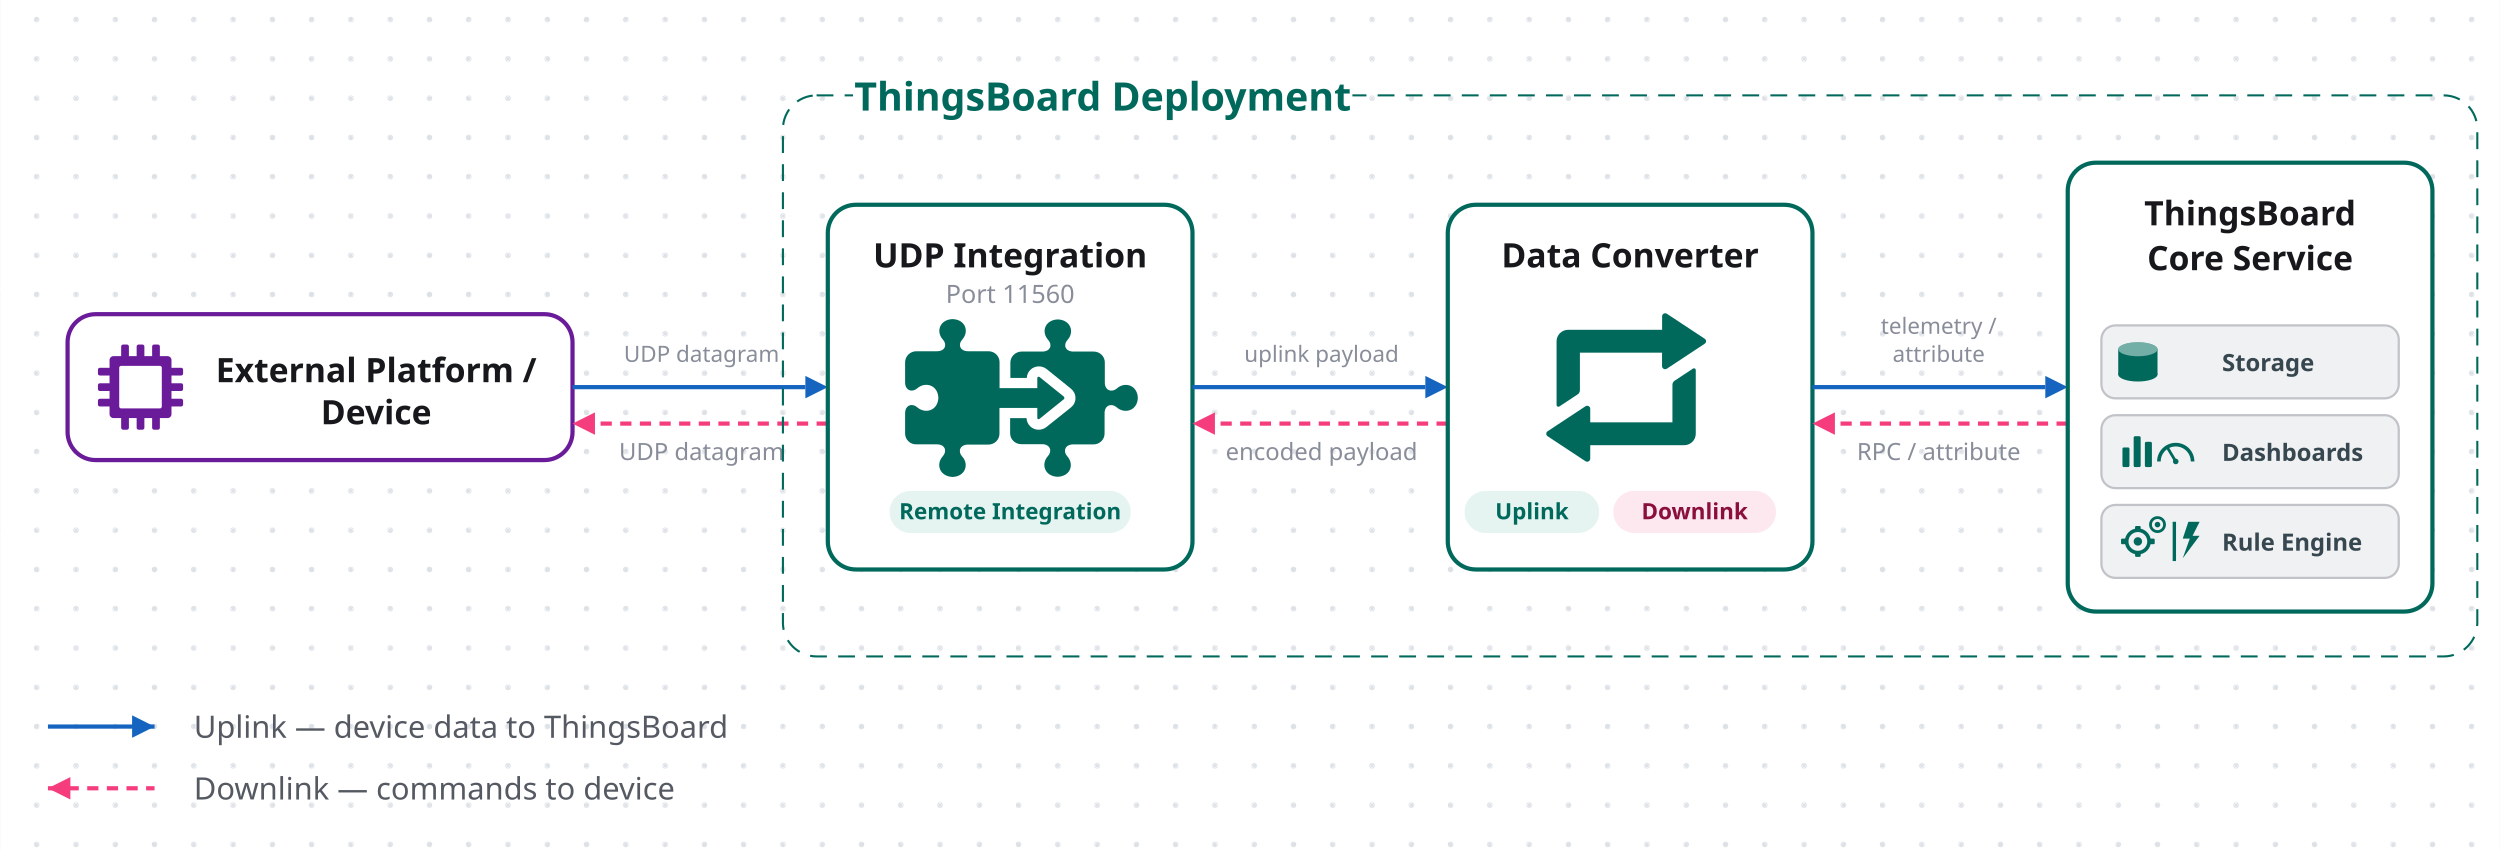
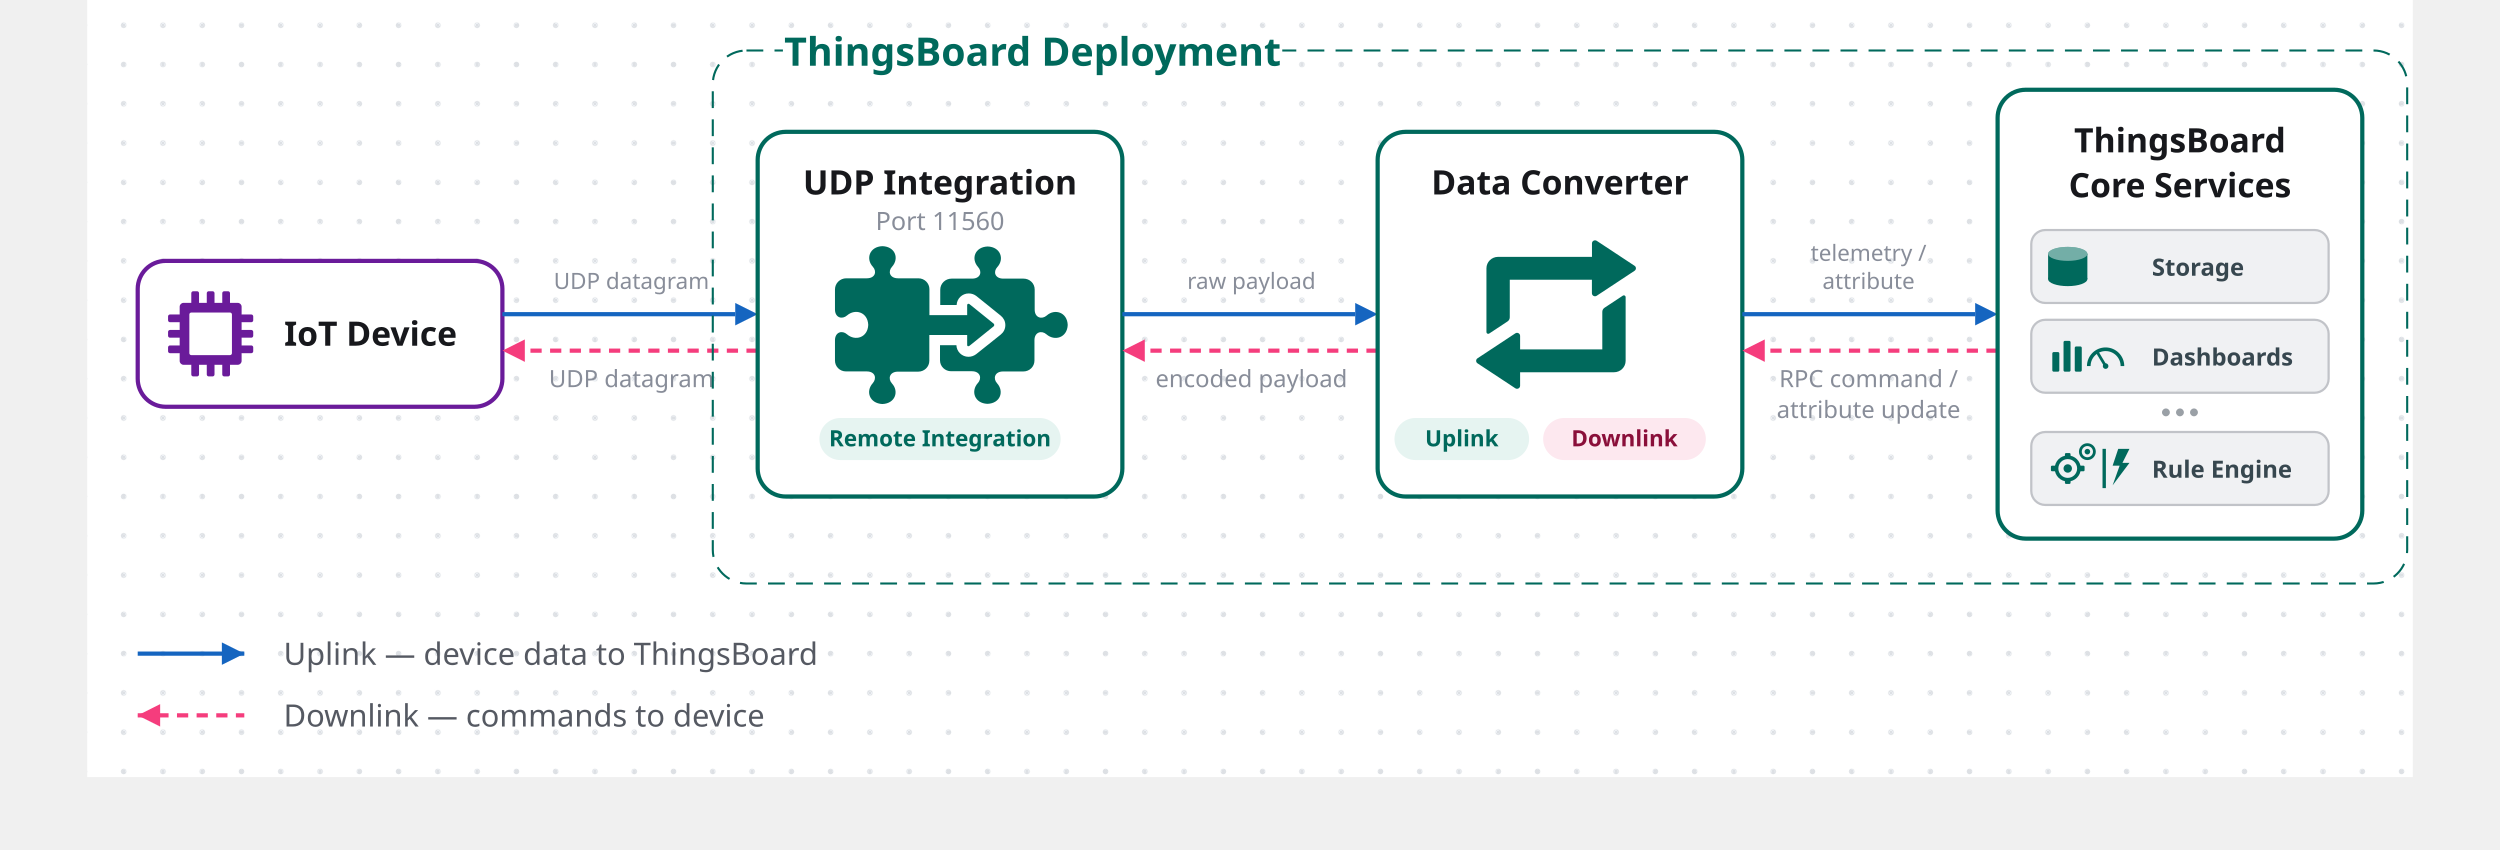
- <svg xmlns="http://www.w3.org/2000/svg" width="1400" height="476" viewBox="-48 0 891 303">
+ <svg xmlns="http://www.w3.org/2000/svg" width="1400" height="476" viewBox="8 26 829 303">
  <defs>
    <pattern id="dots" x="0" y="0" width="14" height="14" patternUnits="userSpaceOnUse">
      <circle cx="7" cy="7" r="1" fill="#dde0e4" />
    </pattern>
    <clipPath id="clip0">
-       <path fill="#fff" d="M-48 0h891v303H-48z" />
+       <path fill="#fff" d="M8 0h829v303H8z" />
    </clipPath>
  </defs>
  <g clip-path="url(#clip0)">
-     <path fill="#fff" d="M-48 0h891v303H-48z" />
-     <rect x="-48" width="891" height="303" fill="url(#dots)" />
+     <path fill="#fff" d="M8 0h829v303H8z" />
+     <rect x="8" width="829" height="303" fill="url(#dots)" />
    <g transform="translate(0,33)">
-       <rect x="-24" y="79" width="180" height="52" rx="10" fill="#fff" stroke="#6a1b9a" stroke-width="1.5" />
-       <g transform="translate(-18.7,84.3) scale(0.69)" fill="#6a1b9a">
+       <rect x="26" y="86" width="130" height="52" rx="10" fill="#fff" stroke="#6a1b9a" stroke-width="1.5" />
+       <g transform="translate(31.3,91.3) scale(0.69)" fill="#6a1b9a">
        <rect x="14" y="14" width="32" height="32" rx="2" fill="#6a1b9a" />
        <rect x="19" y="19" width="22" height="22" rx="1" fill="#fff" />
        <rect x="20" y="8" width="4" height="7" rx="1" />
        <rect x="28" y="8" width="4" height="7" rx="1" />
        <rect x="36" y="8" width="4" height="7" rx="1" />
        <rect x="20" y="45" width="4" height="7" rx="1" />
        <rect x="28" y="45" width="4" height="7" rx="1" />
        <rect x="36" y="45" width="4" height="7" rx="1" />
        <rect x="8" y="20" width="7" height="4" rx="1" />
        <rect x="8" y="28" width="7" height="4" rx="1" />
        <rect x="8" y="36" width="7" height="4" rx="1" />
        <rect x="45" y="20" width="7" height="4" rx="1" />
        <rect x="45" y="28" width="7" height="4" rx="1" />
        <rect x="45" y="36" width="7" height="4" rx="1" />
      </g>
-       <text x="86" y="99" text-anchor="middle" font-family="system-ui,sans-serif" font-size="12" fill="#17181c" font-weight="600" dominant-baseline="middle">External Platform /</text>
-       <text x="86" y="114" text-anchor="middle" font-family="system-ui,sans-serif" font-size="12" fill="#17181c" font-weight="600" dominant-baseline="middle">Device</text>
+       <text x="109" y="112" text-anchor="middle" font-family="system-ui,sans-serif" font-size="12" fill="#17181c" font-weight="600" dominant-baseline="middle">IoT Device</text>
      <line x1="156" y1="105" x2="239" y2="105" stroke="#1565c0" stroke-width="1.5" />
      <polygon points="239,101 247,105 239,109" fill="#1565c0" />
      <text x="202" y="96" text-anchor="middle" font-family="system-ui,sans-serif" font-size="8" fill="#888d99">UDP datagram</text>
      <line x1="247" y1="118" x2="164" y2="118" stroke="#f53d7d" stroke-width="1.5" stroke-dasharray="4,3" />
      <polygon points="164,114 156,118 164,122" fill="#f53d7d" />
      <text x="202" y="131" text-anchor="middle" font-family="system-ui,sans-serif" font-size="8.5" fill="#888d99" dominant-baseline="auto">UDP datagram</text>
-       <rect x="231" y="1" width="604" height="200" rx="12" fill="none" stroke="#00695c" stroke-width="0.75" stroke-dasharray="6,4" />
-       <rect x="256" y="-6" width="178" height="14" fill="#fff" />
-       <text x="345" y="1" text-anchor="middle" font-family="system-ui,sans-serif" font-size="14" fill="#00695c" font-weight="600" dominant-baseline="central" textLength="174" lengthAdjust="spacing">ThingsBoard Deployment</text>
+       <rect x="231" y="11" width="604" height="190" rx="12" fill="none" stroke="#00695c" stroke-width="0.75" stroke-dasharray="6,4" />
+       <rect x="256" y="4" width="178" height="14" fill="#fff" />
+       <text x="345" y="11" text-anchor="middle" font-family="system-ui,sans-serif" font-size="14" fill="#00695c" font-weight="600" dominant-baseline="central" textLength="174" lengthAdjust="spacing">ThingsBoard Deployment</text>
      <rect x="247" y="40" width="130" height="130" rx="10" fill="#fff" stroke="#00695c" stroke-width="1.5" />
      <text x="312" y="53" text-anchor="middle" font-family="system-ui,sans-serif" font-size="12" fill="#17181c" font-weight="600" dominant-baseline="hanging">UDP Integration</text>
      <text x="312" y="68" text-anchor="middle" font-family="system-ui,sans-serif" font-size="9" fill="#888d99" dominant-baseline="hanging">Port 11560</text>
      <g transform="matrix(-0.16987,0,0,-0.166552,357.5201,149.5578)" fill="#00695c">
        <path d="m 465.3,145.05 h -43.5 c -17.7,0 -21.8,-14.7 -12.6,-25.3 15.2,-17.2 7.1,-43 -20.2,-44.5 -27.3,1 -35.4,27.3 -20.2,44 9.1,10.1 5.1,25.3 -12.6,25.3 h -42.5 c -12.6,0 -23.3,10.1 -23.3,23.3 v 55.1 h -1 -78.4 v -21.8 c 0,-2 -2.5,-3 -4.6,-1.5 l -51.1,42 c -1.5,1.5 -1.5,4 0,5.6 l 51.1,42 c 2,1.5 4.6,0 4.6,-2 v -21.8 h 78.2 1 v 55.6 c 0,12.6 10.1,23.3 23.3,23.3 H 356 c 17.7,0 21.8,14.7 12.6,24.8 -15.2,17.2 -7.1,43 20.2,44 27.3,-1 35.4,-27.3 20.2,-44 -9.1,-10.1 -5.1,-24.8 12.6,-24.8 h 43 c 13.2,0 23.8,-10.6 23.8,-23.8 v -43.6 c -0.5,-17.2 -15.2,-21.2 -25.3,-12.1 -17.2,15.2 -43.5,7.1 -44.5,-20.2 1,-27.3 27.3,-35.4 44.5,-20.2 10.1,9.1 24.8,5.1 25.3,-12.1 v -44 c 0.1,-12.7 -10,-23.3 -23.1,-23.3 z" />
        <path d="m 244.7,145.45 h -43.5 c -17.7,0 -21.8,-15.2 -12.6,-25.3 15.2,-17.2 7.1,-43.5 -20.2,-44.5 -27.3,1 -35.4,26.8 -20.2,44 9.1,10.1 5.1,25.3 -12.6,25.3 H 93.1 c -13.2,0 -23.3,10.6 -23.3,23.3 v 43.5 c 0,17.7 -15.2,21.8 -25.3,12.6 -17.2,-15.2 -43.5,-7.1 -44.5,20.2 1,27.3 27.3,35.4 44,20.2 10.1,-9.1 25.3,-5.1 25.3,12.6 v 43 c 0,13.2 10.6,23.3 23.3,23.3 h 42.5 c 17.7,0 21.8,14.7 12.6,24.8 -15.2,16.7 -7.1,43 20.2,44 27.3,-1 35.4,-26.8 20.2,-44 -9.1,-10.1 -5.1,-24.8 12.6,-24.8 h 43 c 13.2,0 23.8,-10.6 23.8,-23.8 v -32.7 h -34.4 c -0.5,13.7 -11.7,24.8 -25.3,24.8 -6.1,0 -11.6,-2 -16.2,-5.6 l -51.1,-42 c -6.1,-5.1 -9.6,-12.1 -9.6,-20.2 0,-8.1 3.5,-15.2 9.6,-20.2 l 51.6,-42 c 4.6,-3.5 10.1,-5.6 16.2,-5.6 13.7,0 24.8,11.1 25.3,24.8 H 268 v -32.4 c 0,-13.2 -10.6,-23.3 -23.3,-23.3 z" />
      </g>
      <rect x="269" y="142" width="86" height="15" rx="7.5" fill="#e6f4f1" />
      <text x="312" y="149" text-anchor="middle" font-family="system-ui,sans-serif" font-size="8" fill="#00695c" font-weight="700" dominant-baseline="central">Remote Integration</text>
      <line x1="377" y1="105" x2="460" y2="105" stroke="#1565c0" stroke-width="1.5" />
      <polygon points="460,101 468,105 460,109" fill="#1565c0" />
-       <text x="423" y="96" text-anchor="middle" font-family="system-ui,sans-serif" font-size="8" fill="#888d99">uplink payload</text>
+       <text x="423" y="96" text-anchor="middle" font-family="system-ui,sans-serif" font-size="8" fill="#888d99">raw payload</text>
      <line x1="468" y1="118" x2="385" y2="118" stroke="#f53d7d" stroke-width="1.5" stroke-dasharray="4,3" />
      <polygon points="385,114 377,118 385,122" fill="#f53d7d" />
      <text x="423" y="131" text-anchor="middle" font-family="system-ui,sans-serif" font-size="8.5" fill="#888d99" dominant-baseline="auto">encoded payload</text>
      <rect x="468" y="40" width="130" height="130" rx="10" fill="#fff" stroke="#00695c" stroke-width="1.5" />
      <text x="533" y="53" text-anchor="middle" font-family="system-ui,sans-serif" font-size="12" fill="#17181c" font-weight="600" dominant-baseline="hanging">Data Converter</text>
      <g transform="matrix(0.217828,0,0,0.213574,478.2844,73.1842)" fill="#00695c">
        <path d="m 373.23,68.177 -61.8,-41.6 c -3.4,-2.3 -7.9,0.1 -7.9,4.2 v 22.5 h -153.6 c -10.6,0 -19.1,8.6 -19.1,19.1 v 106.5 c 0,2.3 2.6,3.7 4.5,2.4 l 30,-20.2 c 2.3,-1.5 3.7,-4.1 3.7,-6.9 v -62.7 h 134.4 v 22.5 c 0,4.1 4.5,6.5 7.9,4.2 l 61.8,-41.6 c 3.1,-2 3.1,-6.4 0.1,-8.4 z" />
        <path d="m 354.13,117.98 -30,20.2 c -2.3,1.5 -3.7,4.1 -3.7,6.9 v 62.6 h -134.5 v -22.5 c 0,-4.1 -4.5,-6.5 -7.9,-4.2 l -61.8,41.6 c -3,2 -3,6.4 0,8.4 l 61.8,41.6 c 3.4,2.3 7.9,-0.1 7.9,-4.2 v -22.5 h 153.5 c 10.6,0.1 19.2,-8.5 19.2,-19.1 v -106.4 c 0,-2.3 -2.6,-3.7 -4.5,-2.4 z" />
      </g>
      <rect x="474" y="142" width="48" height="15" rx="7.5" fill="#e6f4f1" />
      <text x="498" y="149" text-anchor="middle" font-family="system-ui,sans-serif" font-size="8" fill="#00695c" font-weight="700" dominant-baseline="central">Uplink</text>
      <rect x="527" y="142" width="58" height="15" rx="7.5" fill="#fde8ef" />
      <text x="556" y="149" text-anchor="middle" font-family="system-ui,sans-serif" font-size="8" fill="#8a0f3a" font-weight="700" dominant-baseline="central">Downlink</text>
      <line x1="598" y1="105" x2="681" y2="105" stroke="#1565c0" stroke-width="1.5" />
      <polygon points="681,101 689,105 681,109" fill="#1565c0" />
      <text x="643" y="86" text-anchor="middle" font-family="system-ui,sans-serif" font-size="8" fill="#888d99">telemetry /</text>
      <text x="643" y="96" text-anchor="middle" font-family="system-ui,sans-serif" font-size="8" fill="#888d99">attribute</text>
      <line x1="689" y1="118" x2="606" y2="118" stroke="#f53d7d" stroke-width="1.5" stroke-dasharray="4,3" />
      <polygon points="606,114 598,118 606,122" fill="#f53d7d" />
-       <text x="643" y="131" text-anchor="middle" font-family="system-ui,sans-serif" font-size="8.5" fill="#888d99" dominant-baseline="auto">RPC / attribute</text>
+       <text x="643" y="131" text-anchor="middle" font-family="system-ui,sans-serif" font-size="8.5" fill="#888d99" dominant-baseline="auto">RPC command /</text>
+       <text x="643" y="142" text-anchor="middle" font-family="system-ui,sans-serif" font-size="8.5" fill="#888d99" dominant-baseline="auto">attribute update</text>
      <rect x="689" y="25" width="130" height="160" rx="10" fill="#fff" stroke="#00695c" stroke-width="1.5" />
      <text x="754" y="38" text-anchor="middle" font-family="system-ui,sans-serif" font-size="12" fill="#17181c" font-weight="600" dominant-baseline="hanging">ThingsBoard</text>
-       <text x="754" y="54" text-anchor="middle" font-family="system-ui,sans-serif" font-size="12" fill="#17181c" font-weight="600" dominant-baseline="hanging">Core Service</text>
+       <text x="754" y="54" text-anchor="middle" font-family="system-ui,sans-serif" font-size="12" fill="#17181c" font-weight="600" dominant-baseline="hanging">Core Services</text>
      <g transform="translate(0,25)">
-         <rect x="701" y="58" width="106" height="26" rx="5" fill="#f0f1f3" stroke="#c1c3c8" stroke-width=".8" />
-         <g fill="#00695c" transform="translate(45,1.5)">
+         <rect x="701" y="50" width="106" height="26" rx="5" fill="#f0f1f3" stroke="#c1c3c8" stroke-width=".8" />
+         <g fill="#00695c" transform="translate(45,-6.5)">
          <ellipse cx="669" cy="65" rx="7" ry="2.5" fill="#00695c" />
          <rect x="662" y="65" width="14" height="9" fill="#00695c" />
          <ellipse cx="669" cy="74" rx="7" ry="2.5" fill="#00695c" />
          <ellipse cx="669" cy="65" rx="7" ry="2.5" fill="#e6f4f1" opacity=".5" />
        </g>
-         <text x="744" y="71" text-anchor="start" font-family="system-ui,sans-serif" font-size="8.5" fill="#37474f" font-weight="600" dominant-baseline="central">Storage</text>
-         <rect x="701" y="90" width="106" height="26" rx="5" fill="#f0f1f3" stroke="#c1c3c8" stroke-width=".8" />
-         <g fill="#00695c" transform="translate(47.5,2.5)">
+         <text x="744" y="63" text-anchor="start" font-family="system-ui,sans-serif" font-size="8.5" fill="#37474f" font-weight="600" dominant-baseline="central">Storage</text>
+         <rect x="701" y="82" width="106" height="26" rx="5" fill="#f0f1f3" stroke="#c1c3c8" stroke-width=".8" />
+         <g fill="#00695c" transform="translate(47.5,-5.5)">
          <rect x="661" y="99" width="2.5" height="7" rx=".5" />
          <rect x="665" y="95" width="2.5" height="11" rx=".5" />
          <rect x="669" y="97" width="2.5" height="9" rx=".5" />
          <path d="M674,104 a6,6 0 0,1 12,0" fill="none" stroke="#00695c" stroke-width="1.3" />
          <line x1="680" y1="104" x2="677" y2="99" stroke="#00695c" stroke-width="1" stroke-linecap="round" />
          <circle cx="680" cy="104" r="1" fill="#00695c" />
        </g>
-         <text x="744" y="103" text-anchor="start" font-family="system-ui,sans-serif" font-size="8.5" fill="#37474f" font-weight="600" dominant-baseline="central">Dashboards</text>
+         <text x="744" y="95" text-anchor="start" font-family="system-ui,sans-serif" font-size="8.5" fill="#37474f" font-weight="600" dominant-baseline="central">Dashboards</text>
+         <circle cx="749" cy="115" r="1.4" fill="#9aa0a6" />
+         <circle cx="754" cy="115" r="1.4" fill="#9aa0a6" />
+         <circle cx="759" cy="115" r="1.4" fill="#9aa0a6" />
        <rect x="701" y="122" width="106" height="26" rx="5" fill="#f0f1f3" stroke="#c1c3c8" stroke-width=".8" />
        <g fill="#00695c" transform="translate(49,0)">
          <circle cx="665" cy="135" r="4" fill="none" stroke="#00695c" stroke-width="1.3" />
          <circle cx="665" cy="135" r="1.5" fill="#00695c" />
          <rect x="664" y="129.5" width="2" height="2" rx=".4" />
          <rect x="664" y="138.5" width="2" height="2" rx=".4" />
          <rect x="659" y="134" width="2" height="2" rx=".4" />
          <rect x="669" y="134" width="2" height="2" rx=".4" />
          <circle cx="672" cy="129" r="2.5" fill="none" stroke="#00695c" stroke-width="1" />
          <circle cx="672" cy="129" r="1" fill="#00695c" />
          <line x1="678" y1="128" x2="678" y2="142" stroke="#00695c" stroke-width="1.2" />
          <polygon points="683,128 681,134 683.5,134 681,141 687,133 684.5,133 687,128" fill="#00695c" />
        </g>
        <text x="744" y="135" text-anchor="start" font-family="system-ui,sans-serif" font-size="8.5" fill="#37474f" font-weight="600" dominant-baseline="central">Rule Engine</text>
      </g>
-       <g transform="translate(-57,0)">
+       <g transform="translate(0,0)">
        <line x1="26" y1="226" x2="64" y2="226" stroke="#1565c0" stroke-width="1.5" />
        <polygon points="56,222 64,226 56,230" fill="#1565c0" />
        <text x="78" y="230" font-family="system-ui,sans-serif" font-size="11" fill="#555962">Uplink — device data to ThingsBoard</text>
        <line x1="26" y1="248" x2="64" y2="248" stroke="#f53d7d" stroke-width="1.5" stroke-dasharray="4,3" />
        <polygon points="34,244 26,248 34,252" fill="#f53d7d" />
        <text x="78" y="252" font-family="system-ui,sans-serif" font-size="11" fill="#555962">Downlink — commands to device</text>
      </g>
    </g>
  </g>
</svg>
